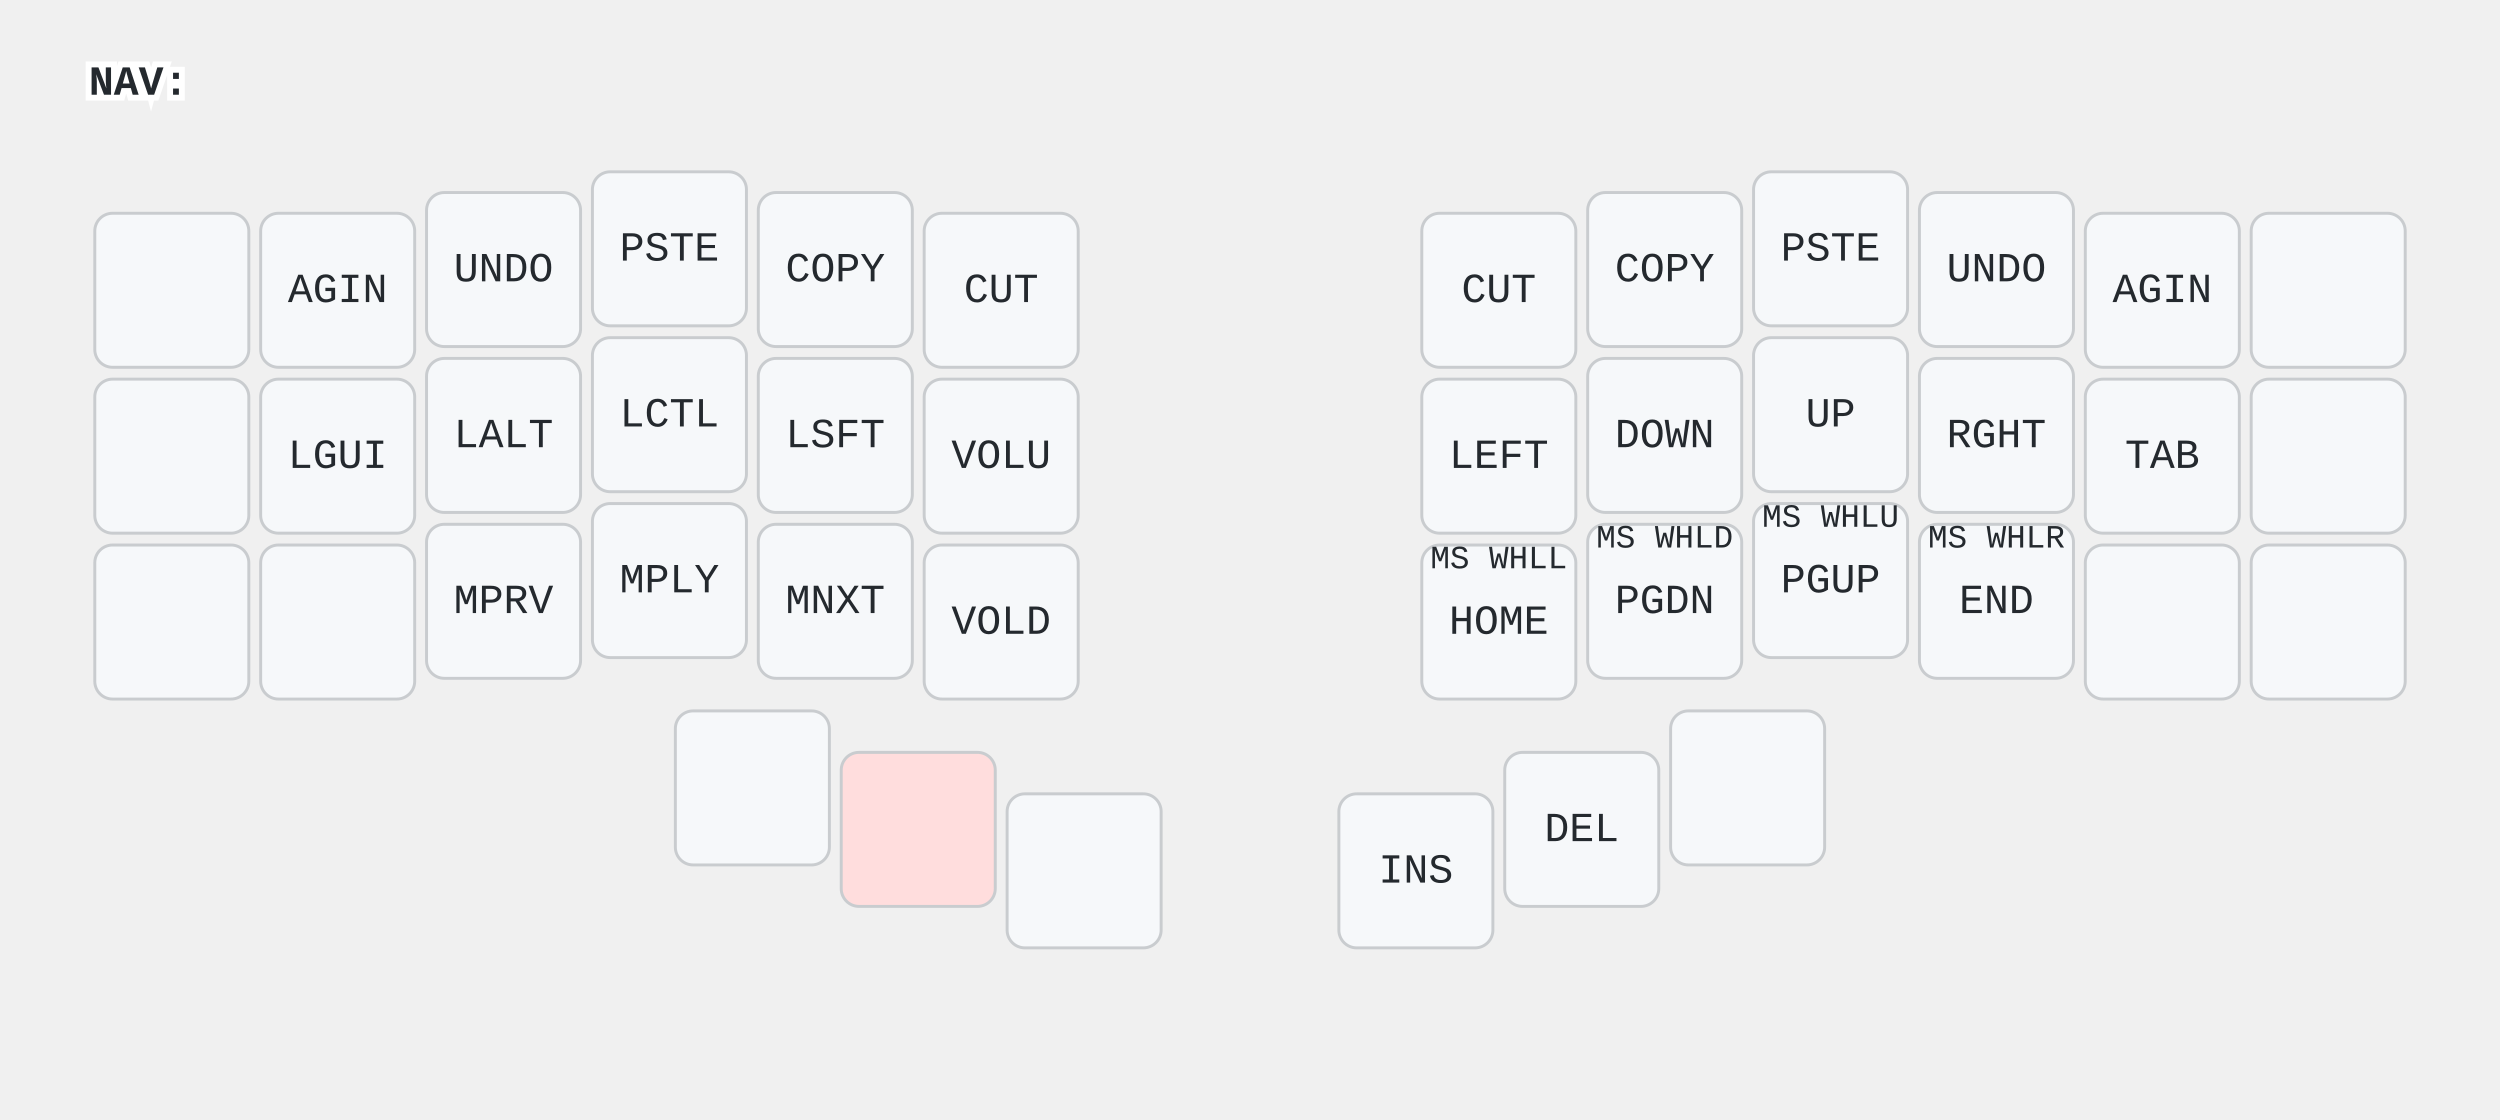
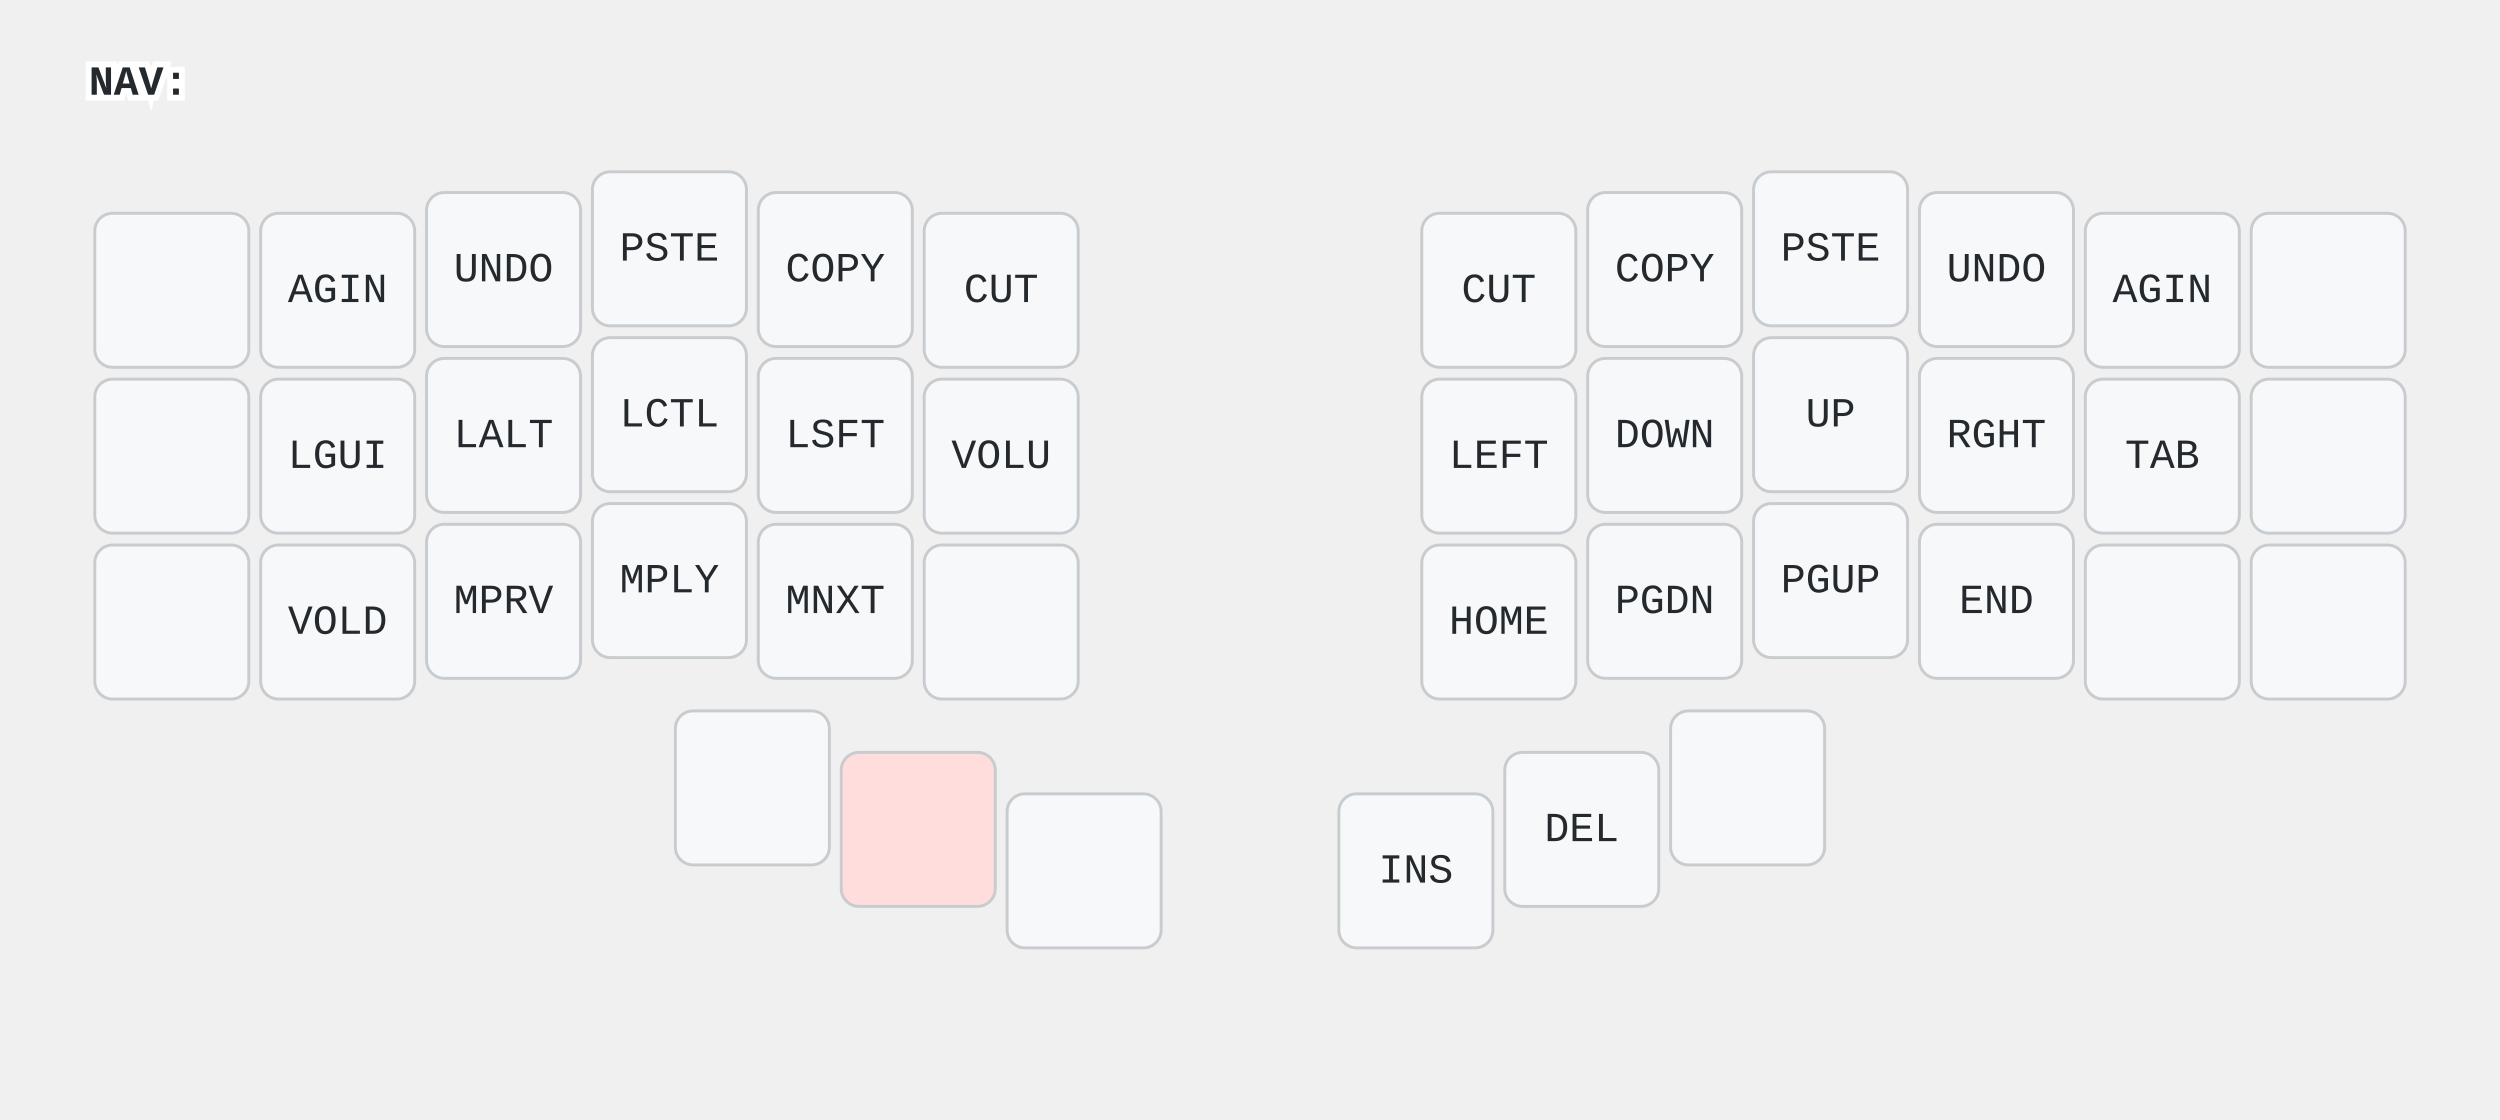
<svg xmlns="http://www.w3.org/2000/svg" width="844" height="378" viewBox="0 0 844 378" class="keymap">
  <style>/* inherit to force styles through use tags */
svg path {
    fill: inherit;
}

/* font and background color specifications */
svg.keymap {
    font-family: SFMono-Regular,Consolas,Liberation Mono,Menlo,monospace;
    font-size: 14px;
    font-kerning: normal;
    text-rendering: optimizeLegibility;
    fill: #24292e;
}

/* default key styling */
rect.key {
    fill: #f6f8fa;
}

rect.key, rect.combo {
    stroke: #c9cccf;
    stroke-width: 1;
}

/* default key side styling, only used is draw_key_sides is set */
rect.side {
    filter: brightness(90%);
}

/* color accent for combo boxes */
rect.combo, rect.combo-separate {
    fill: #cdf;
}

/* color accent for held keys */
rect.held, rect.combo.held {
    fill: #fdd;
}

/* color accent for ghost (optional) keys */
rect.ghost, rect.combo.ghost {
    stroke-dasharray: 4, 4;
    stroke-width: 2;
}

text {
    text-anchor: middle;
    dominant-baseline: middle;
}

/* styling for layer labels */
text.label {
    font-weight: bold;
    text-anchor: start;
    stroke: white;
    stroke-width: 4;
    paint-order: stroke;
}

/* styling for optional footer */
text.footer {
    text-anchor: end;
    dominant-baseline: auto;
    stroke: white;
    stroke-width: 4;
    paint-order: stroke;
}

/* styling for combo tap, and key non-tap label text */
text.combo, text.hold, text.shifted, text.left, text.right {
    font-size: 11px;
}

text.hold {
    text-anchor: middle;
    dominant-baseline: auto;
}

text.shifted {
    text-anchor: middle;
    dominant-baseline: hanging;
}

text.left {
    text-anchor: start;
}

text.right {
    text-anchor: end;
}

text.layer-activator {
    text-decoration: underline;
}

/* styling for hold/shifted label text in combo box */
text.combo.hold, text.combo.shifted, text.combo.left, text.combo.right {
    font-size: 8px;
}

/* lighter symbol for transparent keys */
text.trans {
    fill: #7b7e81;
}

/* styling for combo dendrons */
path.combo {
    stroke-width: 1;
    stroke: gray;
    fill: none;
}

/* Start Tabler Icons Cleanup */
/* cannot use height/width with glyphs */
.icon-tabler &gt; path {
    fill: inherit;
    stroke: inherit;
    stroke-width: 2;
}
/* hide tabler's default box */
.icon-tabler &gt; path[stroke="none"][fill="none"] {
    visibility: hidden;
}
/* End Tabler Icons Cleanup */
</style>
  <g transform="translate(30, 0)" class="layer-NAV">
    <text x="0" y="28" class="label" id="NAV">NAV:</text>
    <g transform="translate(0, 56)">
      <g transform="translate(28, 42)" class="key keypos-0">
        <rect rx="6" ry="6" x="-26" y="-26" width="52" height="52" class="key" />
      </g>
      <g transform="translate(84, 42)" class="key keypos-1">
        <rect rx="6" ry="6" x="-26" y="-26" width="52" height="52" class="key" />
        <text x="0" y="0" class="key tap">AGIN</text>
      </g>
      <g transform="translate(140, 35)" class="key keypos-2">
        <rect rx="6" ry="6" x="-26" y="-26" width="52" height="52" class="key" />
        <text x="0" y="0" class="key tap">UNDO</text>
      </g>
      <g transform="translate(196, 28)" class="key keypos-3">
        <rect rx="6" ry="6" x="-26" y="-26" width="52" height="52" class="key" />
        <text x="0" y="0" class="key tap">PSTE</text>
      </g>
      <g transform="translate(252, 35)" class="key keypos-4">
        <rect rx="6" ry="6" x="-26" y="-26" width="52" height="52" class="key" />
        <text x="0" y="0" class="key tap">COPY</text>
      </g>
      <g transform="translate(308, 42)" class="key keypos-5">
        <rect rx="6" ry="6" x="-26" y="-26" width="52" height="52" class="key" />
        <text x="0" y="0" class="key tap">CUT</text>
      </g>
      <g transform="translate(476, 42)" class="key keypos-6">
        <rect rx="6" ry="6" x="-26" y="-26" width="52" height="52" class="key" />
        <text x="0" y="0" class="key tap">CUT</text>
      </g>
      <g transform="translate(532, 35)" class="key keypos-7">
        <rect rx="6" ry="6" x="-26" y="-26" width="52" height="52" class="key" />
        <text x="0" y="0" class="key tap">COPY</text>
      </g>
      <g transform="translate(588, 28)" class="key keypos-8">
        <rect rx="6" ry="6" x="-26" y="-26" width="52" height="52" class="key" />
        <text x="0" y="0" class="key tap">PSTE</text>
      </g>
      <g transform="translate(644, 35)" class="key keypos-9">
        <rect rx="6" ry="6" x="-26" y="-26" width="52" height="52" class="key" />
        <text x="0" y="0" class="key tap">UNDO</text>
      </g>
      <g transform="translate(700, 42)" class="key keypos-10">
        <rect rx="6" ry="6" x="-26" y="-26" width="52" height="52" class="key" />
        <text x="0" y="0" class="key tap">AGIN</text>
      </g>
      <g transform="translate(756, 42)" class="key keypos-11">
        <rect rx="6" ry="6" x="-26" y="-26" width="52" height="52" class="key" />
      </g>
      <g transform="translate(28, 98)" class="key keypos-12">
        <rect rx="6" ry="6" x="-26" y="-26" width="52" height="52" class="key" />
      </g>
      <g transform="translate(84, 98)" class="key keypos-13">
        <rect rx="6" ry="6" x="-26" y="-26" width="52" height="52" class="key" />
        <text x="0" y="0" class="key tap">LGUI</text>
      </g>
      <g transform="translate(140, 91)" class="key keypos-14">
        <rect rx="6" ry="6" x="-26" y="-26" width="52" height="52" class="key" />
        <text x="0" y="0" class="key tap">LALT</text>
      </g>
      <g transform="translate(196, 84)" class="key keypos-15">
        <rect rx="6" ry="6" x="-26" y="-26" width="52" height="52" class="key" />
        <text x="0" y="0" class="key tap">LCTL</text>
      </g>
      <g transform="translate(252, 91)" class="key keypos-16">
        <rect rx="6" ry="6" x="-26" y="-26" width="52" height="52" class="key" />
        <text x="0" y="0" class="key tap">LSFT</text>
      </g>
      <g transform="translate(308, 98)" class="key keypos-17">
        <rect rx="6" ry="6" x="-26" y="-26" width="52" height="52" class="key" />
        <text x="0" y="0" class="key tap">VOLU</text>
      </g>
      <g transform="translate(476, 98)" class="key keypos-18">
        <rect rx="6" ry="6" x="-26" y="-26" width="52" height="52" class="key" />
        <text x="0" y="0" class="key tap">LEFT</text>
      </g>
      <g transform="translate(532, 91)" class="key keypos-19">
        <rect rx="6" ry="6" x="-26" y="-26" width="52" height="52" class="key" />
        <text x="0" y="0" class="key tap">DOWN</text>
      </g>
      <g transform="translate(588, 84)" class="key keypos-20">
        <rect rx="6" ry="6" x="-26" y="-26" width="52" height="52" class="key" />
        <text x="0" y="0" class="key tap">UP</text>
      </g>
      <g transform="translate(644, 91)" class="key keypos-21">
        <rect rx="6" ry="6" x="-26" y="-26" width="52" height="52" class="key" />
        <text x="0" y="0" class="key tap">RGHT</text>
      </g>
      <g transform="translate(700, 98)" class="key keypos-22">
        <rect rx="6" ry="6" x="-26" y="-26" width="52" height="52" class="key" />
        <text x="0" y="0" class="key tap">TAB</text>
      </g>
      <g transform="translate(756, 98)" class="key keypos-23">
        <rect rx="6" ry="6" x="-26" y="-26" width="52" height="52" class="key" />
      </g>
      <g transform="translate(28, 154)" class="key keypos-24">
        <rect rx="6" ry="6" x="-26" y="-26" width="52" height="52" class="key" />
      </g>
      <g transform="translate(84, 154)" class="key keypos-25">
        <rect rx="6" ry="6" x="-26" y="-26" width="52" height="52" class="key" />
+         <text x="0" y="0" class="key tap">VOLD</text>
      </g>
      <g transform="translate(140, 147)" class="key keypos-26">
        <rect rx="6" ry="6" x="-26" y="-26" width="52" height="52" class="key" />
        <text x="0" y="0" class="key tap">MPRV</text>
      </g>
      <g transform="translate(196, 140)" class="key keypos-27">
        <rect rx="6" ry="6" x="-26" y="-26" width="52" height="52" class="key" />
        <text x="0" y="0" class="key tap">MPLY</text>
      </g>
      <g transform="translate(252, 147)" class="key keypos-28">
        <rect rx="6" ry="6" x="-26" y="-26" width="52" height="52" class="key" />
        <text x="0" y="0" class="key tap">MNXT</text>
      </g>
      <g transform="translate(308, 154)" class="key keypos-29">
        <rect rx="6" ry="6" x="-26" y="-26" width="52" height="52" class="key" />
-         <text x="0" y="0" class="key tap">VOLD</text>
      </g>
      <g transform="translate(476, 154)" class="key keypos-30">
        <rect rx="6" ry="6" x="-26" y="-26" width="52" height="52" class="key" />
        <text x="0" y="0" class="key tap">HOME</text>
-         <text x="0" y="-24" class="key shifted">MS WHLL</text>
      </g>
      <g transform="translate(532, 147)" class="key keypos-31">
        <rect rx="6" ry="6" x="-26" y="-26" width="52" height="52" class="key" />
        <text x="0" y="0" class="key tap">PGDN</text>
-         <text x="0" y="-24" class="key shifted">MS WHLD</text>
      </g>
      <g transform="translate(588, 140)" class="key keypos-32">
        <rect rx="6" ry="6" x="-26" y="-26" width="52" height="52" class="key" />
        <text x="0" y="0" class="key tap">PGUP</text>
-         <text x="0" y="-24" class="key shifted">MS WHLU</text>
      </g>
      <g transform="translate(644, 147)" class="key keypos-33">
        <rect rx="6" ry="6" x="-26" y="-26" width="52" height="52" class="key" />
        <text x="0" y="0" class="key tap">END</text>
-         <text x="0" y="-24" class="key shifted">MS WHLR</text>
      </g>
      <g transform="translate(700, 154)" class="key keypos-34">
        <rect rx="6" ry="6" x="-26" y="-26" width="52" height="52" class="key" />
      </g>
      <g transform="translate(756, 154)" class="key keypos-35">
        <rect rx="6" ry="6" x="-26" y="-26" width="52" height="52" class="key" />
      </g>
      <g transform="translate(224, 210)" class="key keypos-36">
        <rect rx="6" ry="6" x="-26" y="-26" width="52" height="52" class="key" />
      </g>
      <g transform="translate(280, 224)" class="key held keypos-37">
        <rect rx="6" ry="6" x="-26" y="-26" width="52" height="52" class="key held" />
      </g>
      <g transform="translate(336, 238)" class="key keypos-38">
        <rect rx="6" ry="6" x="-26" y="-26" width="52" height="52" class="key" />
      </g>
      <g transform="translate(448, 238)" class="key keypos-39">
        <rect rx="6" ry="6" x="-26" y="-26" width="52" height="52" class="key" />
        <text x="0" y="0" class="key tap">INS</text>
      </g>
      <g transform="translate(504, 224)" class="key keypos-40">
        <rect rx="6" ry="6" x="-26" y="-26" width="52" height="52" class="key" />
        <text x="0" y="0" class="key tap">DEL</text>
      </g>
      <g transform="translate(560, 210)" class="key keypos-41">
        <rect rx="6" ry="6" x="-26" y="-26" width="52" height="52" class="key" />
      </g>
    </g>
  </g>
</svg>
